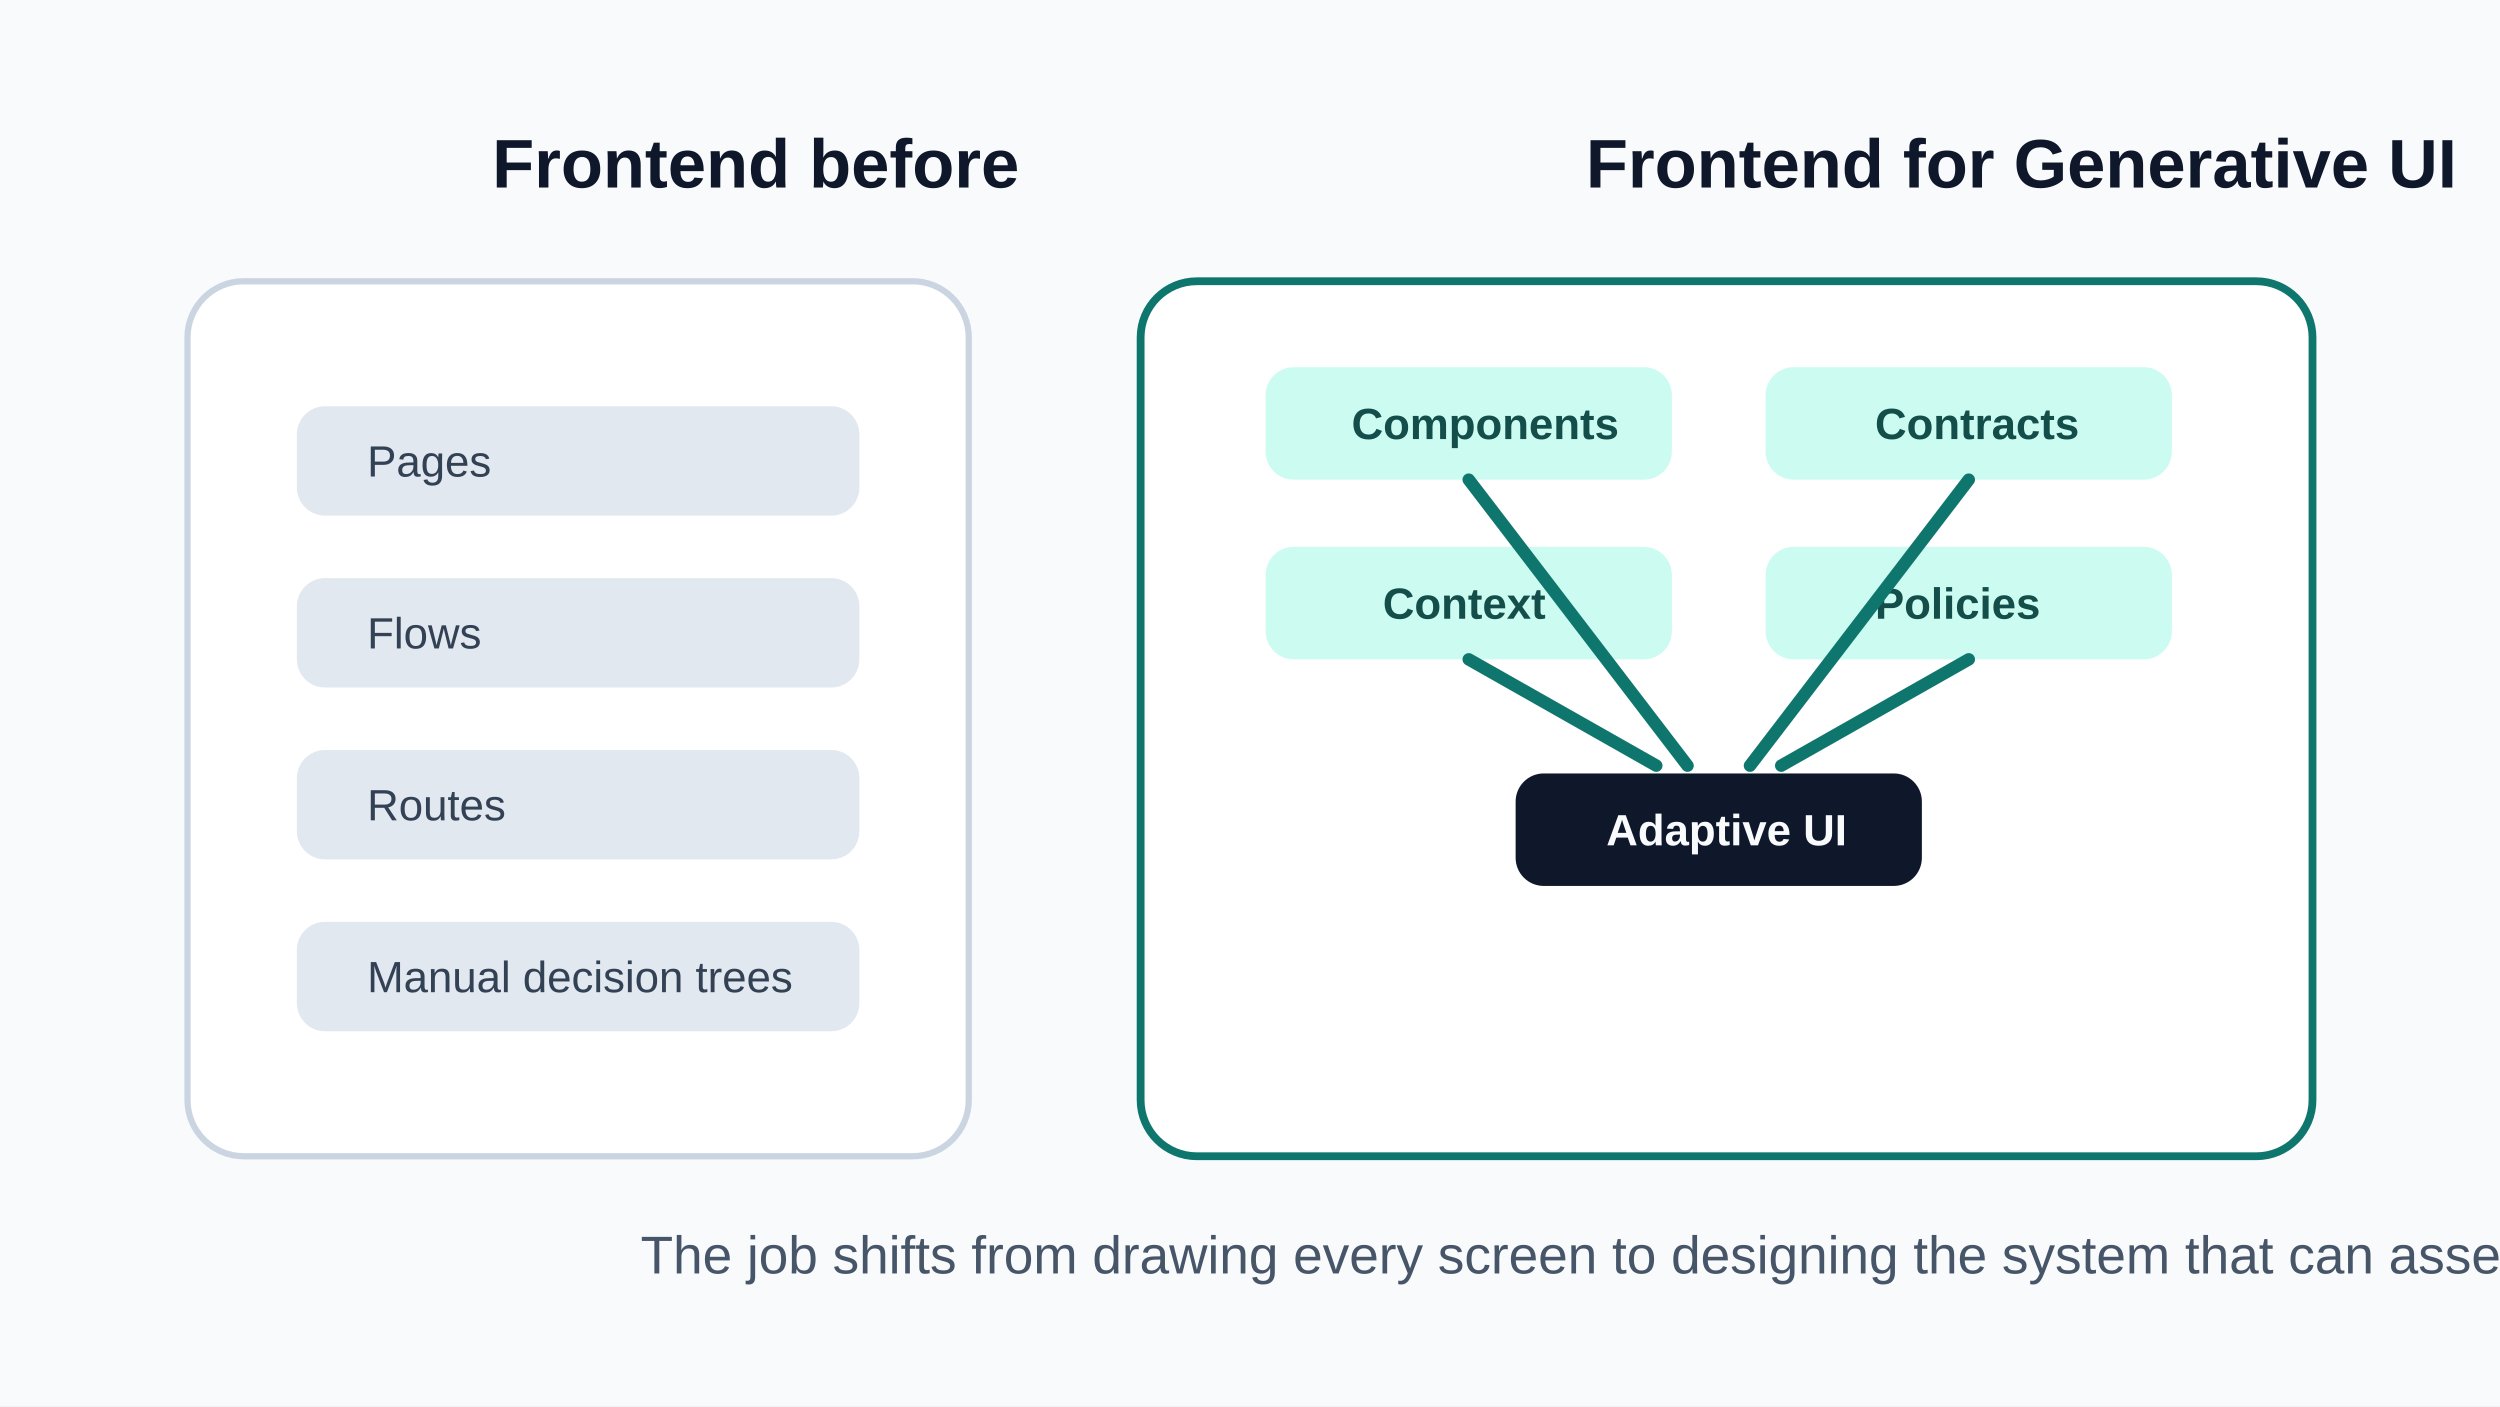
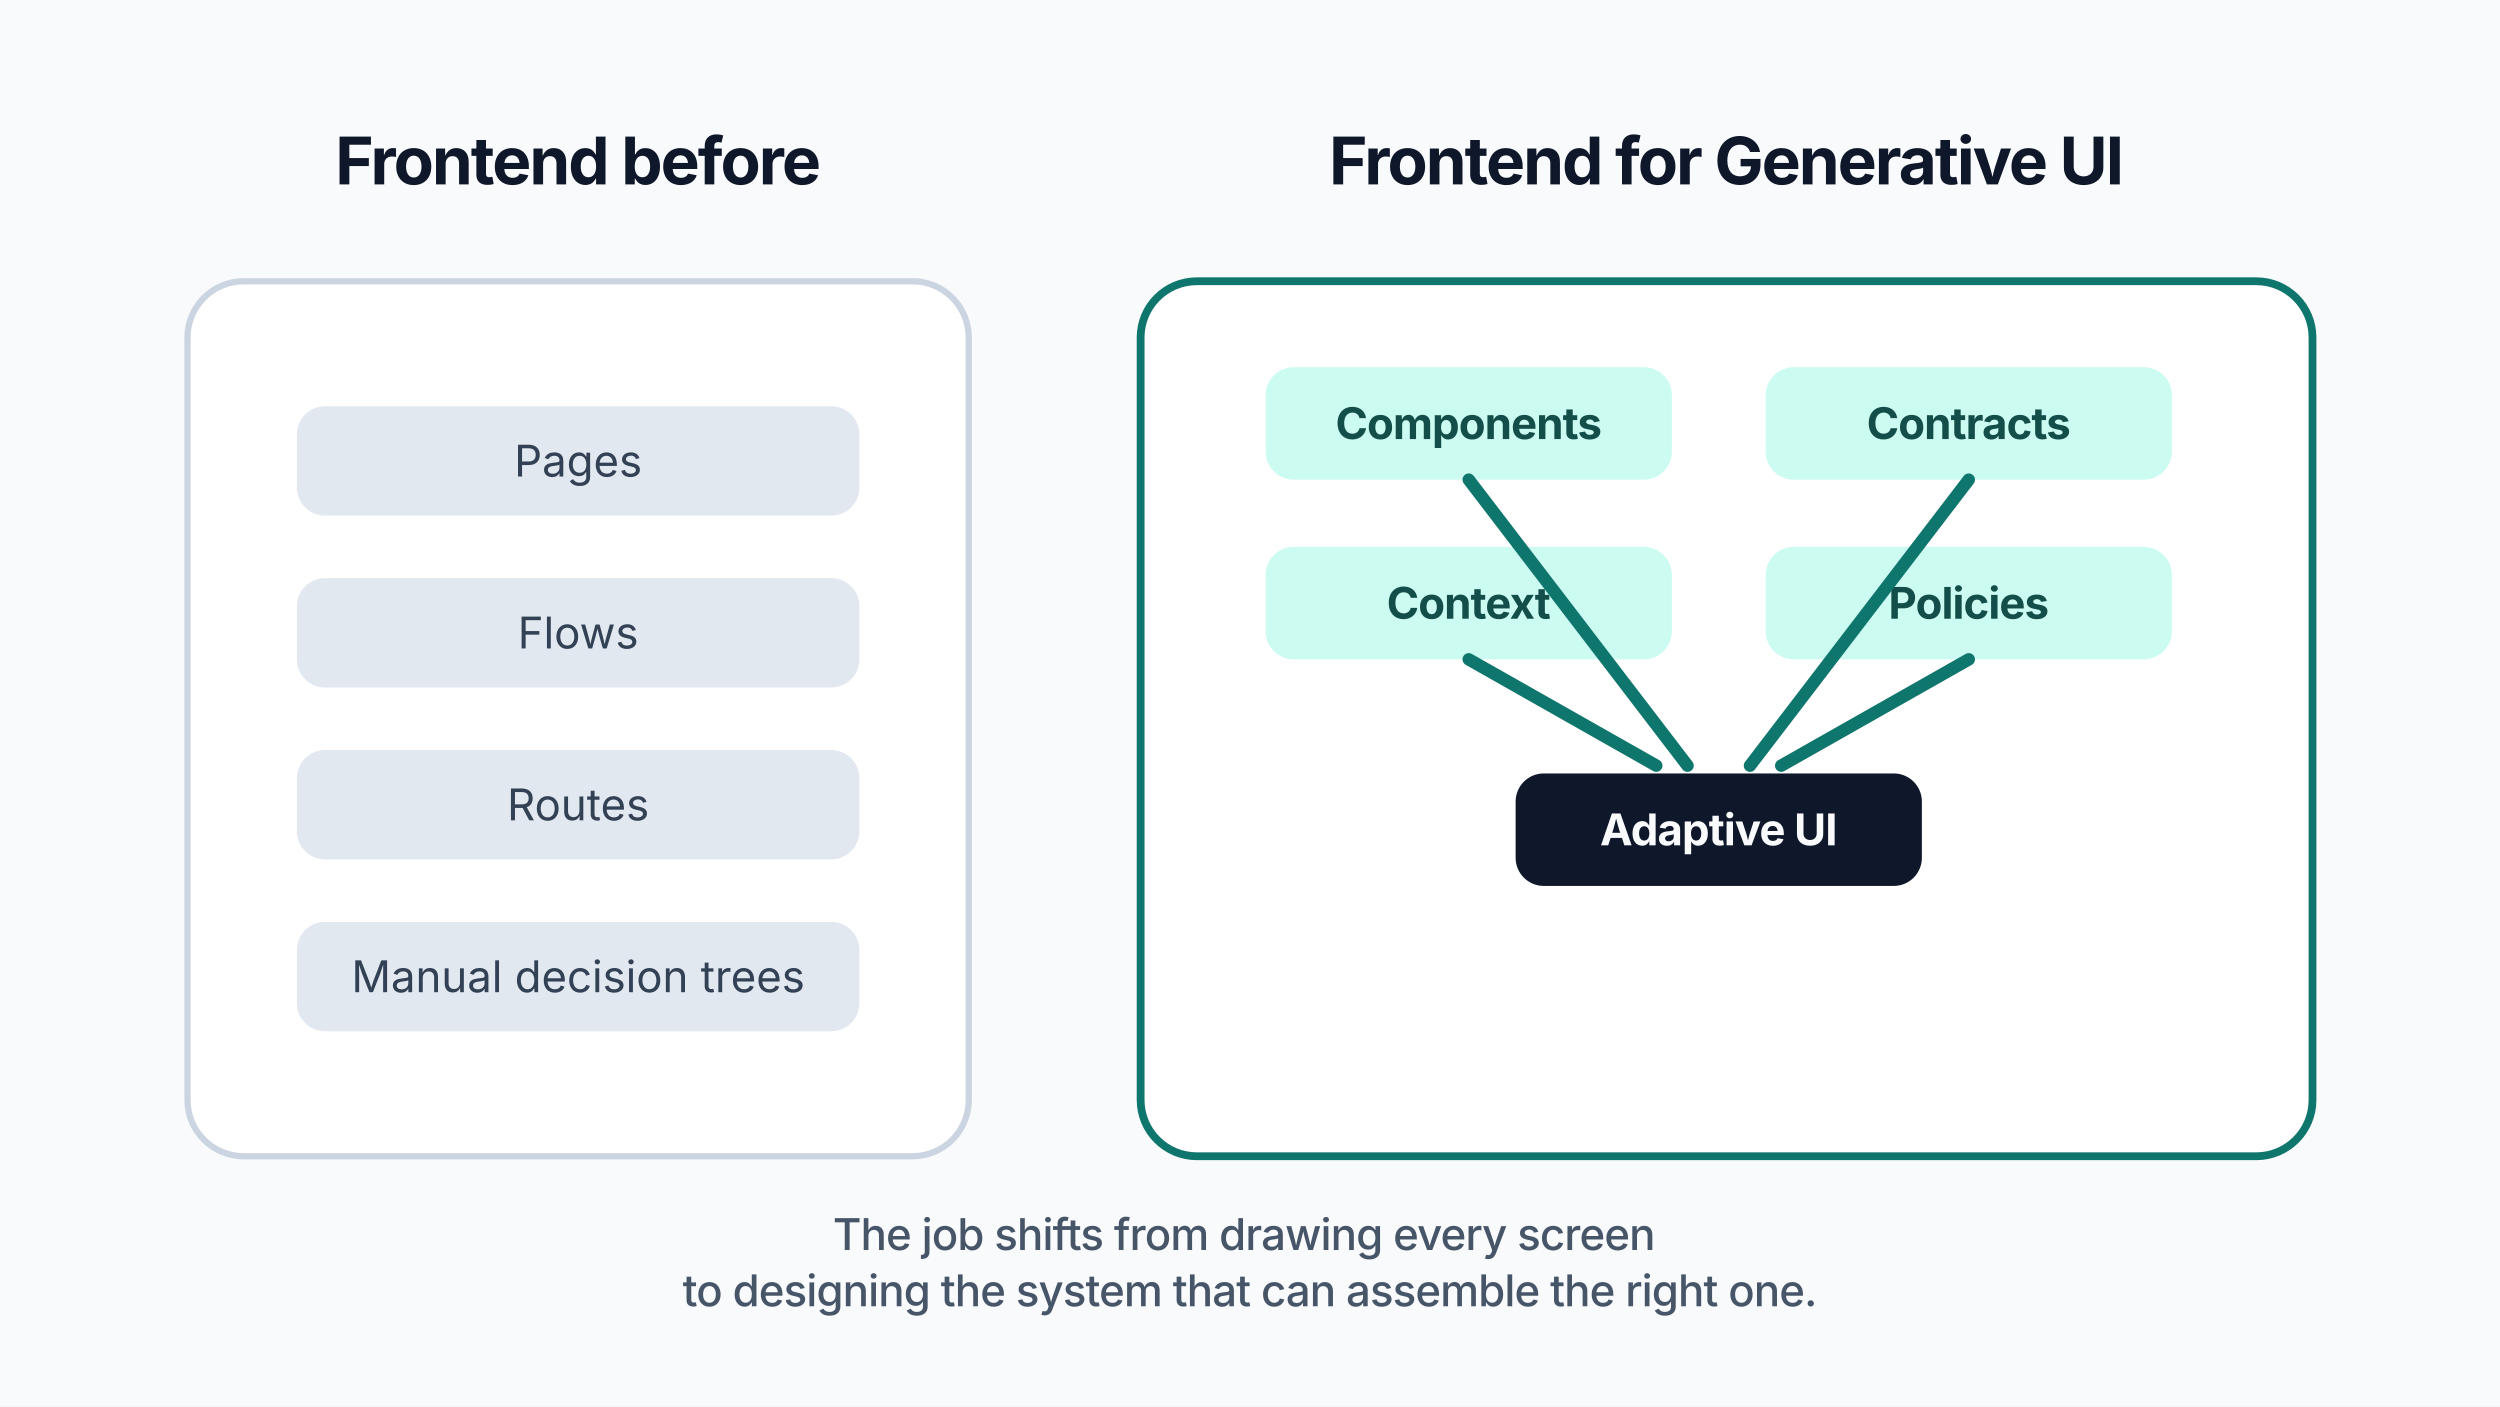
<svg xmlns="http://www.w3.org/2000/svg" width="1600" height="900" viewBox="0 0 1600 900" fill="none">
+   <style>
+     .headline {
+       fill: #0f172a;
+       font-family: "Inter", "Segoe UI", "Helvetica Neue", Arial, sans-serif;
+       font-size: 42px;
+       font-weight: 700;
+       letter-spacing: -0.03em;
+     }
+ 
+     .body {
+       font-family: "Inter", "Segoe UI", "Helvetica Neue", Arial, sans-serif;
+       font-size: 28px;
+     }
+ 
+     .body-strong {
+       font-family: "Inter", "Segoe UI", "Helvetica Neue", Arial, sans-serif;
+       font-size: 28px;
+       font-weight: 700;
+       letter-spacing: -0.02em;
+     }
+ 
+     .caption {
+       fill: #475569;
+       font-family: "Inter", "Segoe UI", "Helvetica Neue", Arial, sans-serif;
+       font-size: 28px;
+       font-weight: 500;
+       letter-spacing: -0.02em;
+     }
+   </style>
  <rect width="1600" height="900" fill="#F8FAFC" />
-   <text x="315" y="120" fill="#0F172A" font-family="Arial, sans-serif" font-size="44" font-weight="700">Frontend before</text>
-   <text x="1015" y="120" fill="#0F172A" font-family="Arial, sans-serif" font-size="44" font-weight="700">Frontend for Generative UI</text>
+   <text x="370" y="118" class="headline" text-anchor="middle">Frontend before</text>
+   <text x="1105" y="118" class="headline" text-anchor="middle">Frontend for Generative UI</text>
  <rect x="120" y="180" width="500" height="560" rx="36" fill="#FFFFFF" stroke="#CBD5E1" stroke-width="4" />
  <rect x="190" y="260" width="360" height="70" rx="18" fill="#E2E8F0" />
-   <text x="235" y="305" fill="#334155" font-family="Arial, sans-serif" font-size="28">Pages</text>
+   <text x="370" y="305" fill="#334155" class="body" text-anchor="middle">Pages</text>
  <rect x="190" y="370" width="360" height="70" rx="18" fill="#E2E8F0" />
-   <text x="235" y="415" fill="#334155" font-family="Arial, sans-serif" font-size="28">Flows</text>
+   <text x="370" y="415" fill="#334155" class="body" text-anchor="middle">Flows</text>
  <rect x="190" y="480" width="360" height="70" rx="18" fill="#E2E8F0" />
-   <text x="235" y="525" fill="#334155" font-family="Arial, sans-serif" font-size="28">Routes</text>
+   <text x="370" y="525" fill="#334155" class="body" text-anchor="middle">Routes</text>
  <rect x="190" y="590" width="360" height="70" rx="18" fill="#E2E8F0" />
-   <text x="235" y="635" fill="#334155" font-family="Arial, sans-serif" font-size="28">Manual decision trees</text>
+   <text x="370" y="635" fill="#334155" class="body" text-anchor="middle">Manual decision trees</text>
  <rect x="730" y="180" width="750" height="560" rx="36" fill="#FFFFFF" stroke="#0F766E" stroke-width="5" />
  <rect x="810" y="235" width="260" height="72" rx="18" fill="#CCFBF1" />
-   <text x="865" y="281" fill="#134E4A" font-family="Arial, sans-serif" font-size="28" font-weight="700">Components</text>
+   <text x="940" y="281" fill="#134E4A" class="body-strong" text-anchor="middle">Components</text>
  <rect x="1130" y="235" width="260" height="72" rx="18" fill="#CCFBF1" />
-   <text x="1200" y="281" fill="#134E4A" font-family="Arial, sans-serif" font-size="28" font-weight="700">Contracts</text>
+   <text x="1260" y="281" fill="#134E4A" class="body-strong" text-anchor="middle">Contracts</text>
  <rect x="810" y="350" width="260" height="72" rx="18" fill="#CCFBF1" />
-   <text x="885" y="396" fill="#134E4A" font-family="Arial, sans-serif" font-size="28" font-weight="700">Context</text>
+   <text x="940" y="396" fill="#134E4A" class="body-strong" text-anchor="middle">Context</text>
  <rect x="1130" y="350" width="260" height="72" rx="18" fill="#CCFBF1" />
-   <text x="1200" y="396" fill="#134E4A" font-family="Arial, sans-serif" font-size="28" font-weight="700">Policies</text>
+   <text x="1260" y="396" fill="#134E4A" class="body-strong" text-anchor="middle">Policies</text>
  <rect x="970" y="495" width="260" height="72" rx="18" fill="#0F172A" />
-   <text x="1028" y="541" fill="#F8FAFC" font-family="Arial, sans-serif" font-size="28" font-weight="700">Adaptive UI</text>
+   <text x="1100" y="541" fill="#F8FAFC" class="body-strong" text-anchor="middle">Adaptive UI</text>
  <path d="M940 307L1080 490" stroke="#0F766E" stroke-width="8" stroke-linecap="round" />
  <path d="M1260 307L1120 490" stroke="#0F766E" stroke-width="8" stroke-linecap="round" />
  <path d="M940 422L1060 490" stroke="#0F766E" stroke-width="8" stroke-linecap="round" />
  <path d="M1260 422L1140 490" stroke="#0F766E" stroke-width="8" stroke-linecap="round" />
-   <text x="410" y="815" fill="#475569" font-family="Arial, sans-serif" font-size="34">The job shifts from drawing every screen to designing the system that can assemble the right one.</text>
+   <text x="800" y="800" class="caption" text-anchor="middle">
+     <tspan x="800" dy="0">The job shifts from drawing every screen</tspan>
+     <tspan x="800" dy="36">to designing the system that can assemble the right one.</tspan>
+   </text>
</svg>
